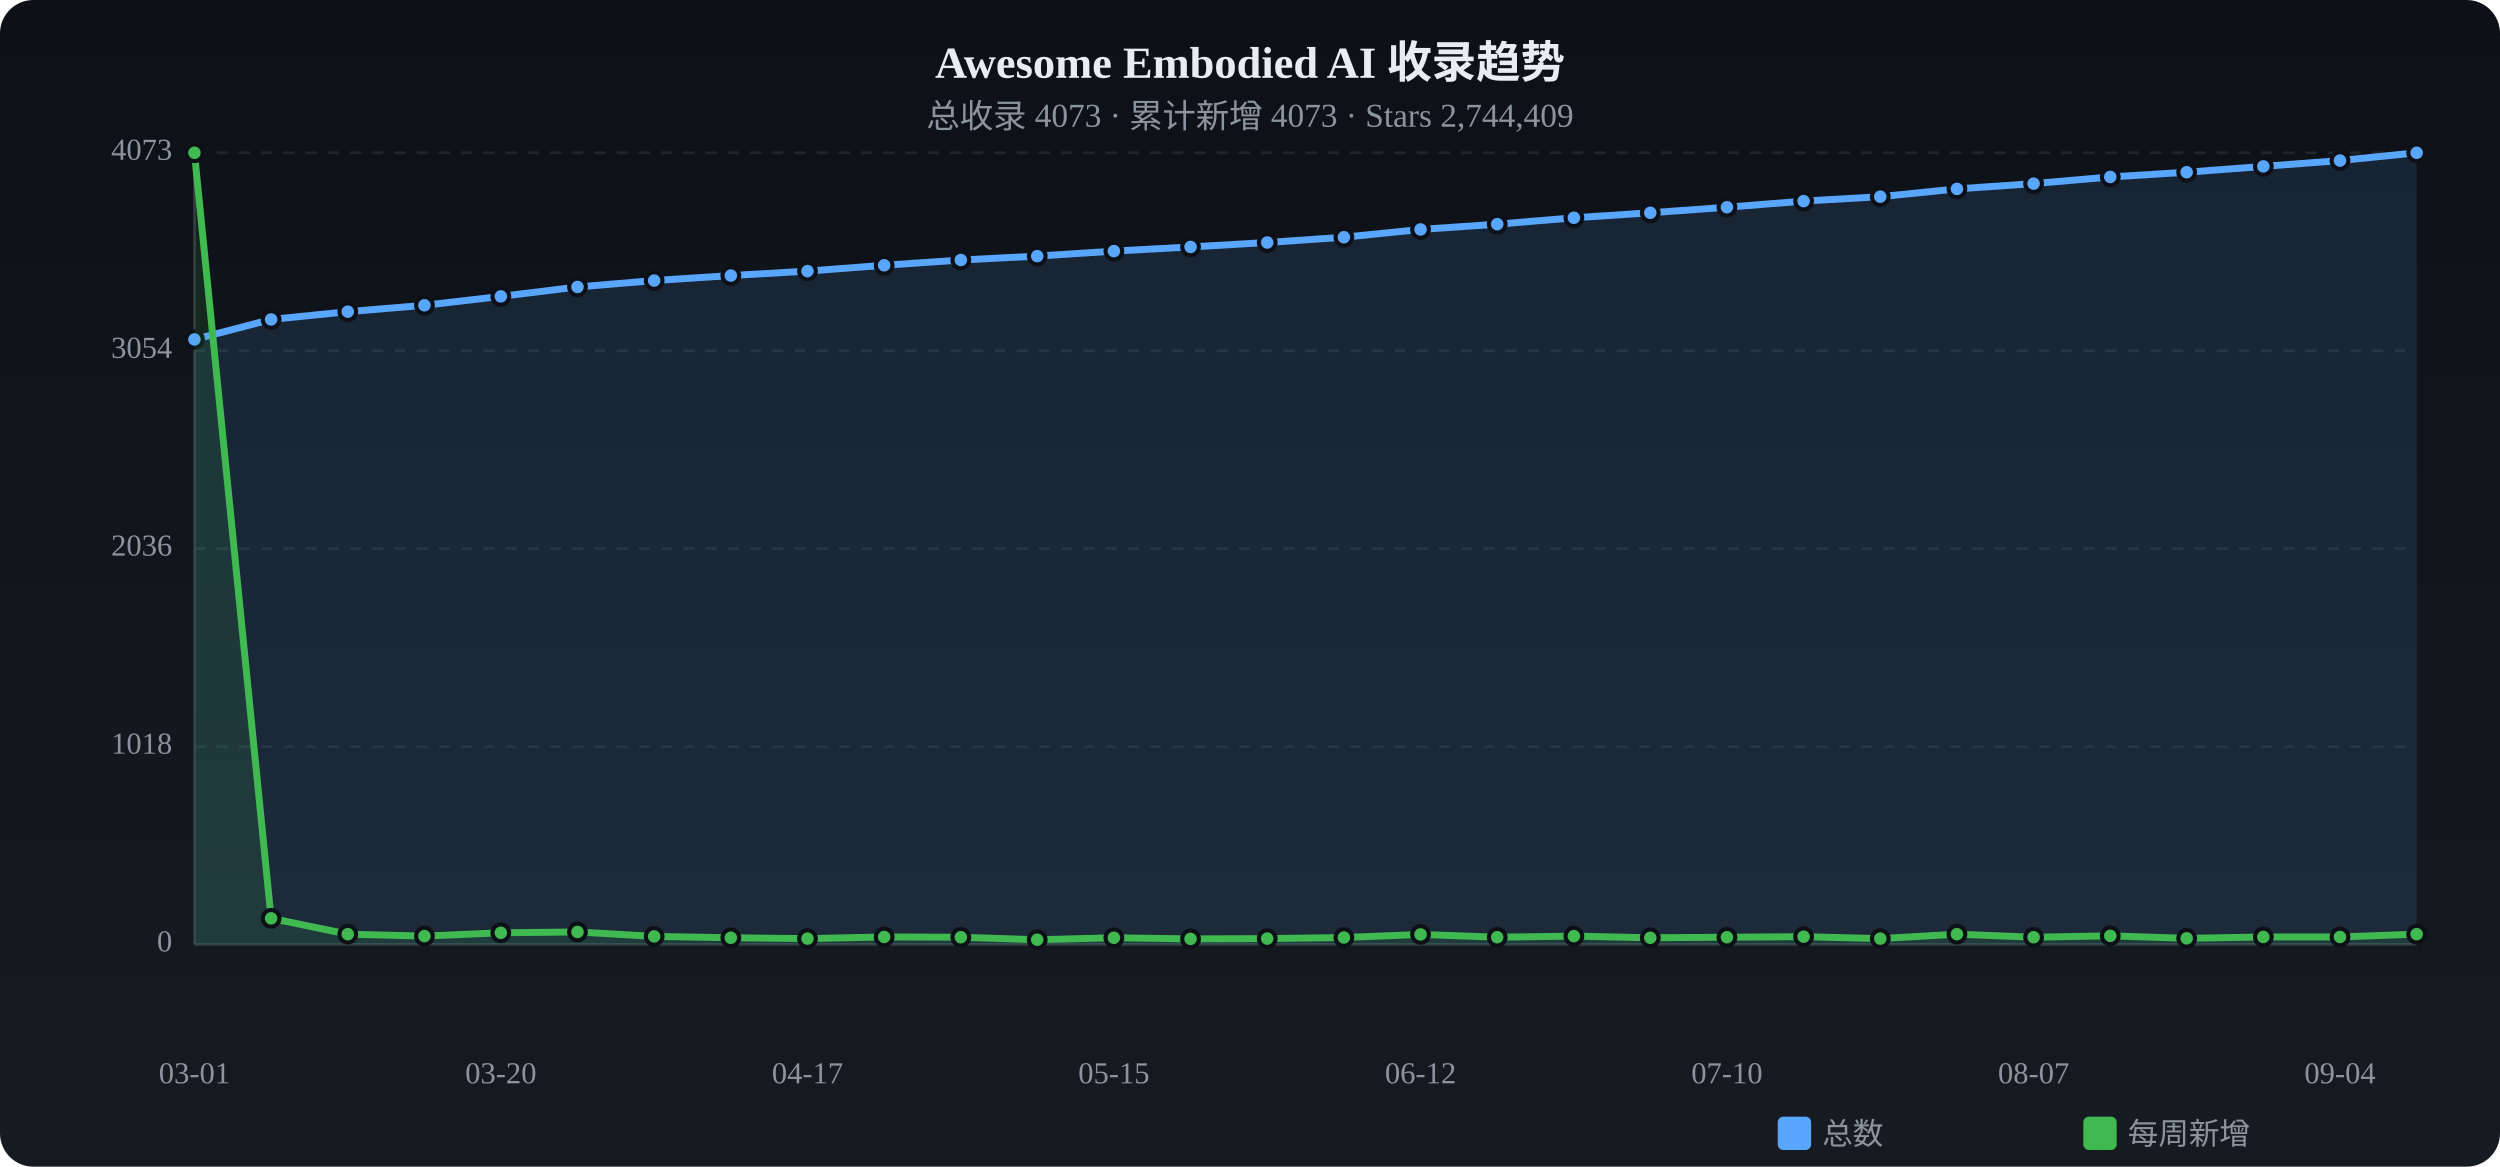
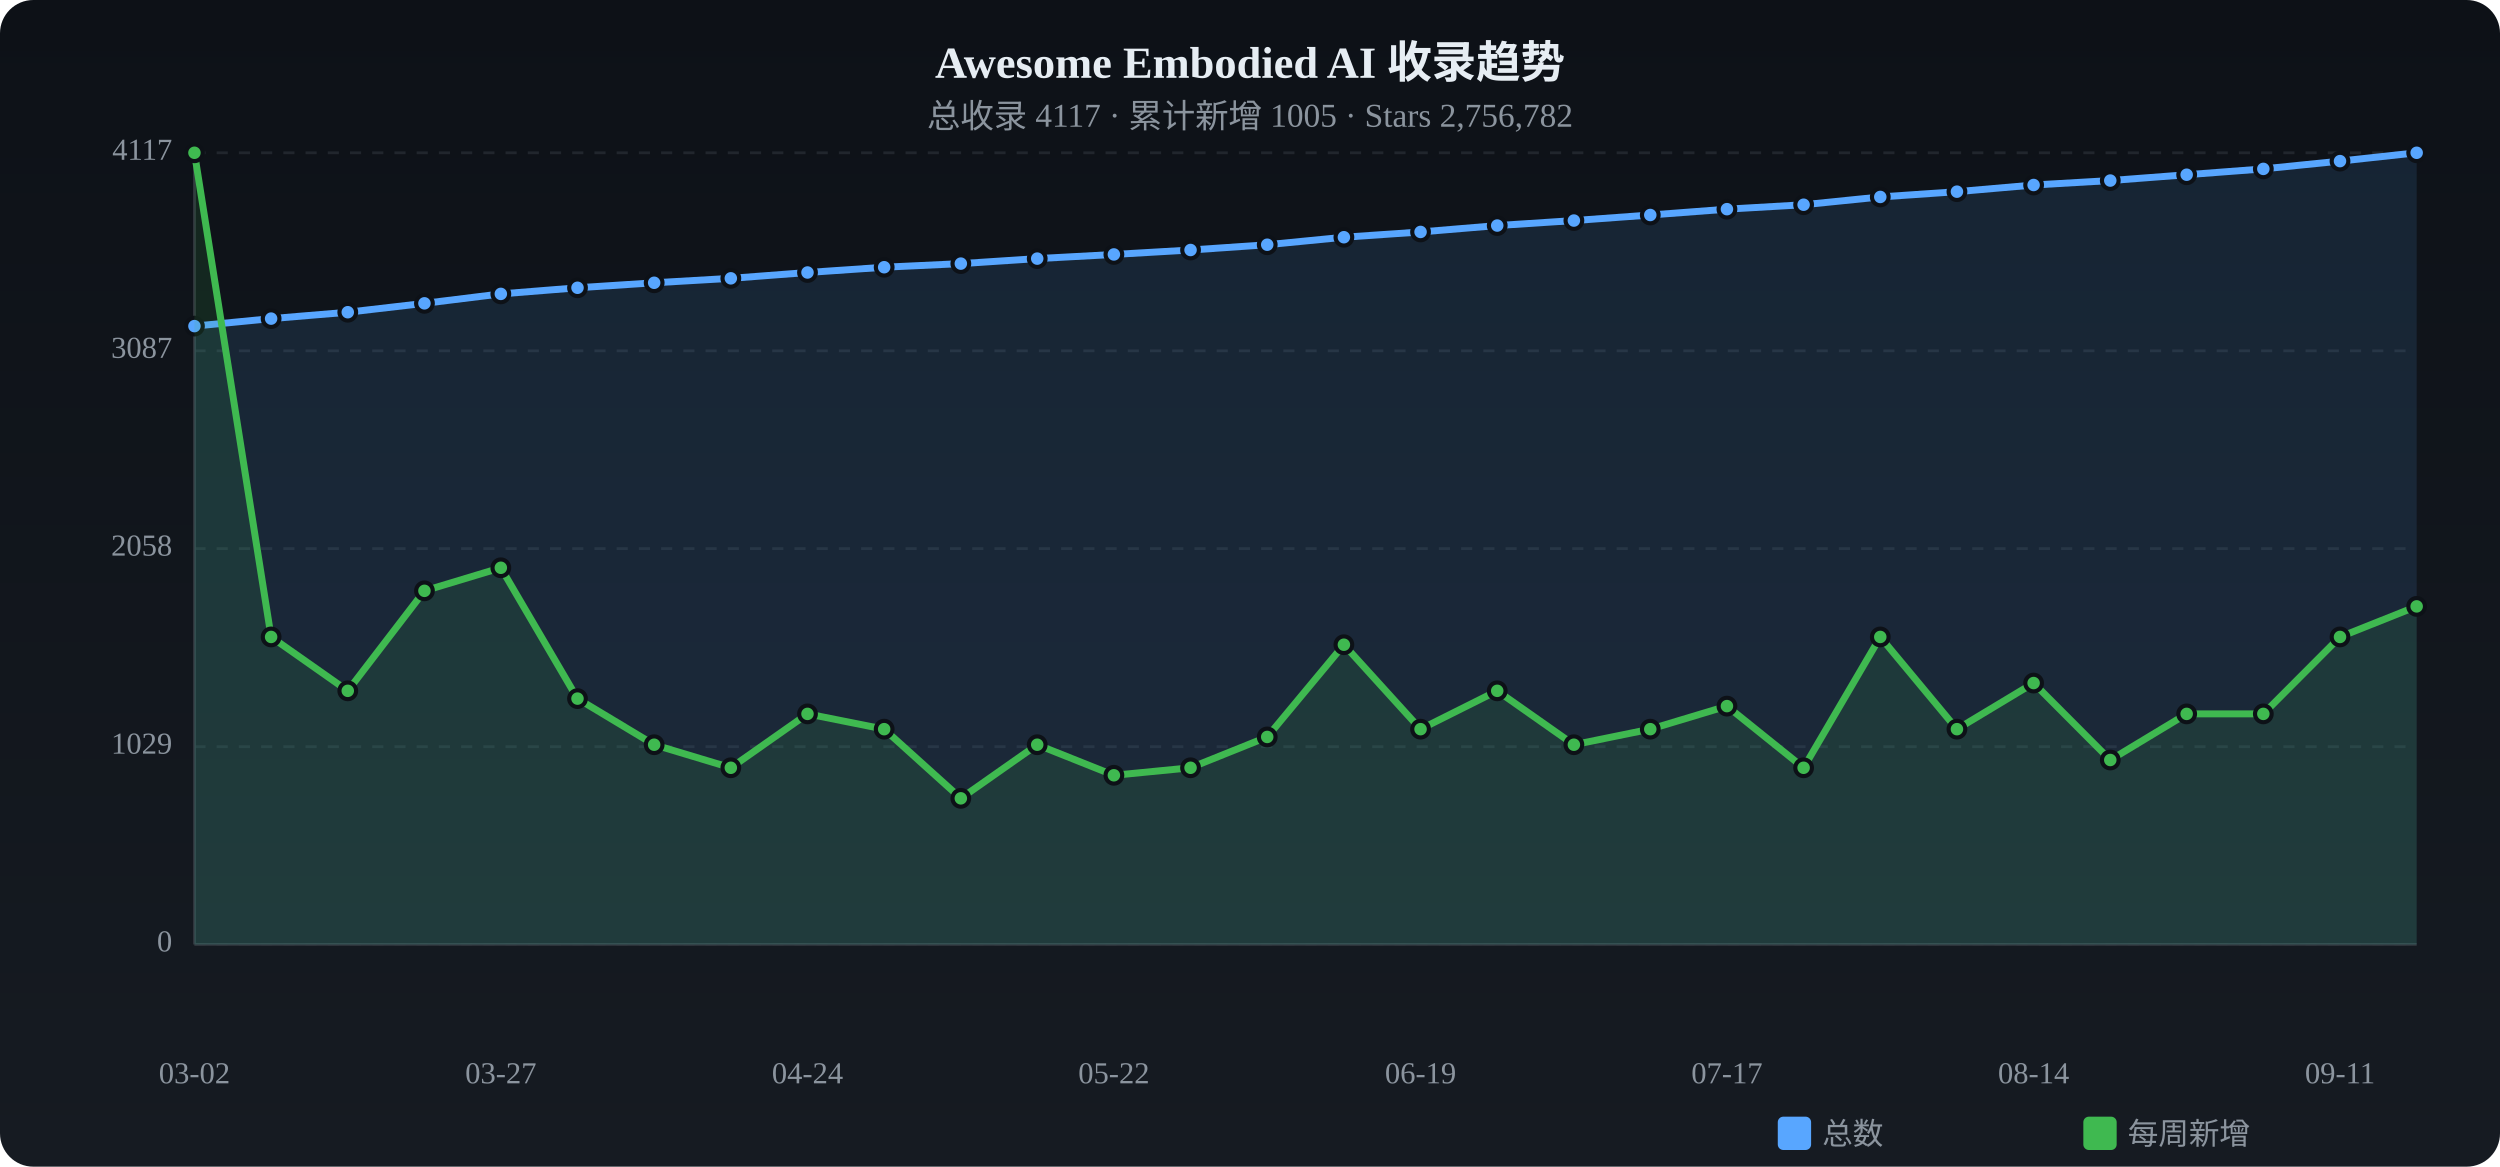
<svg xmlns="http://www.w3.org/2000/svg" viewBox="0 0 900 420" width="900" height="420">
  <defs>
    <linearGradient id="tbg" x1="0%" y1="0%" x2="0%" y2="100%">
      <stop offset="0%" stop-color="#0d1117" />
      <stop offset="100%" stop-color="#161b22" />
    </linearGradient>
  </defs>
  <rect width="900" height="420" rx="12" fill="url(#tbg)" />
  <text x="450.0" y="28" text-anchor="middle" fill="#e6edf3" font-size="16" font-weight="bold">Awesome Embodied AI 收录趋势</text>
-   <text x="450.0" y="46" text-anchor="middle" fill="#8b949e" font-size="12">总收录 4073 · 累计新增 4073 · Stars 2,744,409</text>
+   <text x="450.0" y="46" text-anchor="middle" fill="#8b949e" font-size="12">总收录 4117 · 累计新增 1005 · Stars 2,756,782</text>
  <text x="62" y="340.0" text-anchor="end" fill="#8b949e" font-size="11" dominant-baseline="middle">0</text>
  <line x1="70" y1="340.0" x2="870" y2="340.0" stroke="#21262d" stroke-dasharray="4 4" />
-   <text x="62" y="268.8" text-anchor="end" fill="#8b949e" font-size="11" dominant-baseline="middle">1018</text>
+   <text x="62" y="268.8" text-anchor="end" fill="#8b949e" font-size="11" dominant-baseline="middle">1029</text>
  <line x1="70" y1="268.8" x2="870" y2="268.8" stroke="#21262d" stroke-dasharray="4 4" />
-   <text x="62" y="197.5" text-anchor="end" fill="#8b949e" font-size="11" dominant-baseline="middle">2036</text>
+   <text x="62" y="197.5" text-anchor="end" fill="#8b949e" font-size="11" dominant-baseline="middle">2058</text>
  <line x1="70" y1="197.5" x2="870" y2="197.5" stroke="#21262d" stroke-dasharray="4 4" />
-   <text x="62" y="126.3" text-anchor="end" fill="#8b949e" font-size="11" dominant-baseline="middle">3054</text>
+   <text x="62" y="126.3" text-anchor="end" fill="#8b949e" font-size="11" dominant-baseline="middle">3087</text>
  <line x1="70" y1="126.3" x2="870" y2="126.3" stroke="#21262d" stroke-dasharray="4 4" />
-   <text x="62" y="55.0" text-anchor="end" fill="#8b949e" font-size="11" dominant-baseline="middle">4073</text>
+   <text x="62" y="55.0" text-anchor="end" fill="#8b949e" font-size="11" dominant-baseline="middle">4117</text>
  <line x1="70" y1="55.0" x2="870" y2="55.0" stroke="#21262d" stroke-dasharray="4 4" />
  <line x1="70" y1="55" x2="70" y2="340" stroke="#30363d" />
  <line x1="70" y1="340" x2="870" y2="340" stroke="#30363d" />
-   <path d="M70.0,122.2 L97.6,115.0 L125.2,112.2 L152.8,109.9 L180.3,106.7 L207.9,103.3 L235.5,101.0 L263.1,99.2 L290.7,97.6 L318.3,95.5 L345.9,93.6 L373.4,92.2 L401.0,90.4 L428.6,88.9 L456.2,87.3 L483.8,85.4 L511.4,82.6 L539.0,80.7 L566.6,78.4 L594.1,76.6 L621.7,74.6 L649.3,72.4 L676.9,70.8 L704.5,68.0 L732.1,66.1 L759.7,63.7 L787.2,62.0 L814.8,59.9 L842.4,57.8 L870.0,55.0 L870.0,340 L70.0,340 Z" fill="#58a6ff" opacity="0.12" />
-   <polyline points="70.0,122.2 97.6,115.0 125.2,112.2 152.8,109.9 180.3,106.7 207.9,103.3 235.5,101.0 263.1,99.2 290.7,97.6 318.3,95.5 345.9,93.6 373.4,92.2 401.0,90.4 428.6,88.9 456.2,87.3 483.8,85.4 511.4,82.6 539.0,80.7 566.6,78.4 594.1,76.6 621.7,74.6 649.3,72.4 676.9,70.8 704.5,68.0 732.1,66.1 759.7,63.7 787.2,62.0 814.8,59.9 842.4,57.8 870.0,55.0" fill="none" stroke="#58a6ff" stroke-width="2.5" stroke-linecap="round" stroke-linejoin="round" />
-   <circle cx="70.0" cy="122.2" r="3" fill="#58a6ff" stroke="#0d1117" stroke-width="1.5" />
-   <circle cx="97.6" cy="115.0" r="3" fill="#58a6ff" stroke="#0d1117" stroke-width="1.5" />
-   <circle cx="125.2" cy="112.2" r="3" fill="#58a6ff" stroke="#0d1117" stroke-width="1.5" />
-   <circle cx="152.8" cy="109.9" r="3" fill="#58a6ff" stroke="#0d1117" stroke-width="1.5" />
-   <circle cx="180.3" cy="106.7" r="3" fill="#58a6ff" stroke="#0d1117" stroke-width="1.5" />
-   <circle cx="207.9" cy="103.3" r="3" fill="#58a6ff" stroke="#0d1117" stroke-width="1.5" />
-   <circle cx="235.5" cy="101.0" r="3" fill="#58a6ff" stroke="#0d1117" stroke-width="1.5" />
-   <circle cx="263.1" cy="99.2" r="3" fill="#58a6ff" stroke="#0d1117" stroke-width="1.5" />
-   <circle cx="290.7" cy="97.6" r="3" fill="#58a6ff" stroke="#0d1117" stroke-width="1.5" />
-   <circle cx="318.3" cy="95.5" r="3" fill="#58a6ff" stroke="#0d1117" stroke-width="1.5" />
-   <circle cx="345.9" cy="93.6" r="3" fill="#58a6ff" stroke="#0d1117" stroke-width="1.5" />
-   <circle cx="373.4" cy="92.2" r="3" fill="#58a6ff" stroke="#0d1117" stroke-width="1.5" />
-   <circle cx="401.0" cy="90.4" r="3" fill="#58a6ff" stroke="#0d1117" stroke-width="1.5" />
-   <circle cx="428.6" cy="88.9" r="3" fill="#58a6ff" stroke="#0d1117" stroke-width="1.5" />
-   <circle cx="456.2" cy="87.3" r="3" fill="#58a6ff" stroke="#0d1117" stroke-width="1.5" />
+   <path d="M70.0,117.4 L97.6,114.7 L125.2,112.4 L152.8,109.2 L180.3,105.8 L207.9,103.6 L235.5,101.8 L263.1,100.2 L290.7,98.1 L318.3,96.2 L345.9,94.9 L373.4,93.1 L401.0,91.6 L428.6,90.0 L456.2,88.1 L483.8,85.4 L511.4,83.5 L539.0,81.2 L566.6,79.4 L594.1,77.4 L621.7,75.3 L649.3,73.7 L676.9,70.9 L704.5,69.0 L732.1,66.6 L759.7,65.0 L787.2,62.9 L814.8,60.8 L842.4,58.0 L870.0,55.0 L870.0,340 L70.0,340 Z" fill="#58a6ff" opacity="0.12" />
+   <polyline points="70.0,117.4 97.6,114.7 125.2,112.4 152.8,109.2 180.3,105.8 207.9,103.6 235.5,101.8 263.1,100.2 290.7,98.1 318.3,96.2 345.9,94.9 373.4,93.1 401.0,91.6 428.6,90.0 456.2,88.1 483.8,85.4 511.4,83.5 539.0,81.2 566.6,79.4 594.1,77.4 621.7,75.3 649.3,73.7 676.9,70.9 704.5,69.0 732.1,66.6 759.7,65.0 787.2,62.9 814.8,60.8 842.4,58.0 870.0,55.0" fill="none" stroke="#58a6ff" stroke-width="2.5" stroke-linecap="round" stroke-linejoin="round" />
+   <circle cx="70.0" cy="117.4" r="3" fill="#58a6ff" stroke="#0d1117" stroke-width="1.5" />
+   <circle cx="97.6" cy="114.7" r="3" fill="#58a6ff" stroke="#0d1117" stroke-width="1.5" />
+   <circle cx="125.2" cy="112.4" r="3" fill="#58a6ff" stroke="#0d1117" stroke-width="1.5" />
+   <circle cx="152.8" cy="109.2" r="3" fill="#58a6ff" stroke="#0d1117" stroke-width="1.5" />
+   <circle cx="180.3" cy="105.8" r="3" fill="#58a6ff" stroke="#0d1117" stroke-width="1.5" />
+   <circle cx="207.9" cy="103.6" r="3" fill="#58a6ff" stroke="#0d1117" stroke-width="1.5" />
+   <circle cx="235.5" cy="101.8" r="3" fill="#58a6ff" stroke="#0d1117" stroke-width="1.5" />
+   <circle cx="263.1" cy="100.2" r="3" fill="#58a6ff" stroke="#0d1117" stroke-width="1.5" />
+   <circle cx="290.7" cy="98.1" r="3" fill="#58a6ff" stroke="#0d1117" stroke-width="1.5" />
+   <circle cx="318.3" cy="96.2" r="3" fill="#58a6ff" stroke="#0d1117" stroke-width="1.5" />
+   <circle cx="345.9" cy="94.9" r="3" fill="#58a6ff" stroke="#0d1117" stroke-width="1.5" />
+   <circle cx="373.4" cy="93.1" r="3" fill="#58a6ff" stroke="#0d1117" stroke-width="1.5" />
+   <circle cx="401.0" cy="91.6" r="3" fill="#58a6ff" stroke="#0d1117" stroke-width="1.5" />
+   <circle cx="428.6" cy="90.0" r="3" fill="#58a6ff" stroke="#0d1117" stroke-width="1.5" />
+   <circle cx="456.2" cy="88.1" r="3" fill="#58a6ff" stroke="#0d1117" stroke-width="1.5" />
  <circle cx="483.8" cy="85.4" r="3" fill="#58a6ff" stroke="#0d1117" stroke-width="1.5" />
-   <circle cx="511.4" cy="82.6" r="3" fill="#58a6ff" stroke="#0d1117" stroke-width="1.5" />
-   <circle cx="539.0" cy="80.7" r="3" fill="#58a6ff" stroke="#0d1117" stroke-width="1.5" />
-   <circle cx="566.6" cy="78.4" r="3" fill="#58a6ff" stroke="#0d1117" stroke-width="1.5" />
-   <circle cx="594.1" cy="76.6" r="3" fill="#58a6ff" stroke="#0d1117" stroke-width="1.5" />
-   <circle cx="621.7" cy="74.6" r="3" fill="#58a6ff" stroke="#0d1117" stroke-width="1.5" />
-   <circle cx="649.3" cy="72.4" r="3" fill="#58a6ff" stroke="#0d1117" stroke-width="1.5" />
-   <circle cx="676.9" cy="70.8" r="3" fill="#58a6ff" stroke="#0d1117" stroke-width="1.5" />
-   <circle cx="704.5" cy="68.0" r="3" fill="#58a6ff" stroke="#0d1117" stroke-width="1.5" />
-   <circle cx="732.1" cy="66.1" r="3" fill="#58a6ff" stroke="#0d1117" stroke-width="1.5" />
-   <circle cx="759.7" cy="63.7" r="3" fill="#58a6ff" stroke="#0d1117" stroke-width="1.5" />
-   <circle cx="787.2" cy="62.0" r="3" fill="#58a6ff" stroke="#0d1117" stroke-width="1.5" />
-   <circle cx="814.8" cy="59.9" r="3" fill="#58a6ff" stroke="#0d1117" stroke-width="1.5" />
-   <circle cx="842.4" cy="57.8" r="3" fill="#58a6ff" stroke="#0d1117" stroke-width="1.5" />
+   <circle cx="511.4" cy="83.5" r="3" fill="#58a6ff" stroke="#0d1117" stroke-width="1.5" />
+   <circle cx="539.0" cy="81.2" r="3" fill="#58a6ff" stroke="#0d1117" stroke-width="1.5" />
+   <circle cx="566.6" cy="79.4" r="3" fill="#58a6ff" stroke="#0d1117" stroke-width="1.5" />
+   <circle cx="594.1" cy="77.4" r="3" fill="#58a6ff" stroke="#0d1117" stroke-width="1.5" />
+   <circle cx="621.7" cy="75.3" r="3" fill="#58a6ff" stroke="#0d1117" stroke-width="1.5" />
+   <circle cx="649.3" cy="73.7" r="3" fill="#58a6ff" stroke="#0d1117" stroke-width="1.5" />
+   <circle cx="676.9" cy="70.9" r="3" fill="#58a6ff" stroke="#0d1117" stroke-width="1.5" />
+   <circle cx="704.5" cy="69.0" r="3" fill="#58a6ff" stroke="#0d1117" stroke-width="1.5" />
+   <circle cx="732.1" cy="66.6" r="3" fill="#58a6ff" stroke="#0d1117" stroke-width="1.5" />
+   <circle cx="759.7" cy="65.0" r="3" fill="#58a6ff" stroke="#0d1117" stroke-width="1.5" />
+   <circle cx="787.2" cy="62.9" r="3" fill="#58a6ff" stroke="#0d1117" stroke-width="1.5" />
+   <circle cx="814.8" cy="60.8" r="3" fill="#58a6ff" stroke="#0d1117" stroke-width="1.5" />
+   <circle cx="842.4" cy="58.0" r="3" fill="#58a6ff" stroke="#0d1117" stroke-width="1.5" />
  <circle cx="870.0" cy="55.0" r="3" fill="#58a6ff" stroke="#0d1117" stroke-width="1.5" />
-   <path d="M70.0,55.0 L97.6,330.6 L125.2,336.3 L152.8,337.0 L180.3,335.8 L207.9,335.5 L235.5,337.1 L263.1,337.6 L290.7,337.9 L318.3,337.3 L345.9,337.4 L373.4,338.3 L401.0,337.6 L428.6,338.0 L456.2,337.9 L483.8,337.5 L511.4,336.4 L539.0,337.4 L566.6,337.0 L594.1,337.6 L621.7,337.4 L649.3,337.2 L676.9,337.9 L704.5,336.3 L732.1,337.4 L759.7,336.9 L787.2,337.8 L814.8,337.3 L842.4,337.3 L870.0,336.3 L870.0,340 L70.0,340 Z" fill="#3fb950" opacity="0.12" />
-   <polyline points="70.0,55.0 97.6,330.6 125.2,336.3 152.8,337.0 180.3,335.8 207.9,335.5 235.5,337.1 263.1,337.6 290.7,337.9 318.3,337.3 345.9,337.4 373.4,338.3 401.0,337.6 428.6,338.0 456.2,337.9 483.8,337.5 511.4,336.4 539.0,337.4 566.6,337.0 594.1,337.6 621.7,337.4 649.3,337.2 676.9,337.9 704.5,336.3 732.1,337.4 759.7,336.9 787.2,337.8 814.8,337.3 842.4,337.3 870.0,336.3" fill="none" stroke="#3fb950" stroke-width="2.5" stroke-linecap="round" stroke-linejoin="round" />
+   <path d="M70.0,55.0 L97.6,229.3 L125.2,248.7 L152.8,212.7 L180.3,204.4 L207.9,251.5 L235.5,268.1 L263.1,276.4 L290.7,257.0 L318.3,262.5 L345.9,287.4 L373.4,268.1 L401.0,279.1 L428.6,276.4 L456.2,265.3 L483.8,232.1 L511.4,262.5 L539.0,248.7 L566.6,268.1 L594.1,262.5 L621.7,254.2 L649.3,276.4 L676.9,229.3 L704.5,262.5 L732.1,245.9 L759.7,273.6 L787.2,257.0 L814.8,257.0 L842.4,229.3 L870.0,218.3 L870.0,340 L70.0,340 Z" fill="#3fb950" opacity="0.12" />
+   <polyline points="70.0,55.0 97.6,229.3 125.2,248.7 152.8,212.7 180.3,204.4 207.9,251.5 235.5,268.1 263.1,276.4 290.7,257.0 318.3,262.5 345.9,287.4 373.4,268.1 401.0,279.1 428.6,276.4 456.2,265.3 483.8,232.1 511.4,262.5 539.0,248.7 566.6,268.1 594.1,262.5 621.7,254.2 649.3,276.4 676.9,229.3 704.5,262.5 732.1,245.9 759.7,273.6 787.2,257.0 814.8,257.0 842.4,229.3 870.0,218.3" fill="none" stroke="#3fb950" stroke-width="2.5" stroke-linecap="round" stroke-linejoin="round" />
  <circle cx="70.0" cy="55.0" r="3" fill="#3fb950" stroke="#0d1117" stroke-width="1.5" />
-   <circle cx="97.6" cy="330.6" r="3" fill="#3fb950" stroke="#0d1117" stroke-width="1.5" />
-   <circle cx="125.2" cy="336.3" r="3" fill="#3fb950" stroke="#0d1117" stroke-width="1.5" />
-   <circle cx="152.8" cy="337.0" r="3" fill="#3fb950" stroke="#0d1117" stroke-width="1.5" />
-   <circle cx="180.3" cy="335.8" r="3" fill="#3fb950" stroke="#0d1117" stroke-width="1.5" />
-   <circle cx="207.9" cy="335.5" r="3" fill="#3fb950" stroke="#0d1117" stroke-width="1.5" />
-   <circle cx="235.5" cy="337.1" r="3" fill="#3fb950" stroke="#0d1117" stroke-width="1.5" />
-   <circle cx="263.1" cy="337.6" r="3" fill="#3fb950" stroke="#0d1117" stroke-width="1.5" />
-   <circle cx="290.7" cy="337.9" r="3" fill="#3fb950" stroke="#0d1117" stroke-width="1.5" />
-   <circle cx="318.3" cy="337.3" r="3" fill="#3fb950" stroke="#0d1117" stroke-width="1.5" />
-   <circle cx="345.9" cy="337.4" r="3" fill="#3fb950" stroke="#0d1117" stroke-width="1.5" />
-   <circle cx="373.4" cy="338.3" r="3" fill="#3fb950" stroke="#0d1117" stroke-width="1.5" />
-   <circle cx="401.0" cy="337.6" r="3" fill="#3fb950" stroke="#0d1117" stroke-width="1.5" />
-   <circle cx="428.6" cy="338.0" r="3" fill="#3fb950" stroke="#0d1117" stroke-width="1.5" />
-   <circle cx="456.2" cy="337.9" r="3" fill="#3fb950" stroke="#0d1117" stroke-width="1.5" />
-   <circle cx="483.8" cy="337.5" r="3" fill="#3fb950" stroke="#0d1117" stroke-width="1.5" />
-   <circle cx="511.4" cy="336.4" r="3" fill="#3fb950" stroke="#0d1117" stroke-width="1.5" />
-   <circle cx="539.0" cy="337.4" r="3" fill="#3fb950" stroke="#0d1117" stroke-width="1.5" />
-   <circle cx="566.6" cy="337.0" r="3" fill="#3fb950" stroke="#0d1117" stroke-width="1.5" />
-   <circle cx="594.1" cy="337.6" r="3" fill="#3fb950" stroke="#0d1117" stroke-width="1.5" />
-   <circle cx="621.7" cy="337.4" r="3" fill="#3fb950" stroke="#0d1117" stroke-width="1.5" />
-   <circle cx="649.3" cy="337.2" r="3" fill="#3fb950" stroke="#0d1117" stroke-width="1.5" />
-   <circle cx="676.9" cy="337.9" r="3" fill="#3fb950" stroke="#0d1117" stroke-width="1.5" />
-   <circle cx="704.5" cy="336.3" r="3" fill="#3fb950" stroke="#0d1117" stroke-width="1.5" />
-   <circle cx="732.1" cy="337.4" r="3" fill="#3fb950" stroke="#0d1117" stroke-width="1.5" />
-   <circle cx="759.7" cy="336.9" r="3" fill="#3fb950" stroke="#0d1117" stroke-width="1.5" />
-   <circle cx="787.2" cy="337.8" r="3" fill="#3fb950" stroke="#0d1117" stroke-width="1.5" />
-   <circle cx="814.8" cy="337.3" r="3" fill="#3fb950" stroke="#0d1117" stroke-width="1.5" />
-   <circle cx="842.4" cy="337.3" r="3" fill="#3fb950" stroke="#0d1117" stroke-width="1.5" />
-   <circle cx="870.0" cy="336.3" r="3" fill="#3fb950" stroke="#0d1117" stroke-width="1.5" />
-   <text x="70.0" y="390" text-anchor="middle" fill="#8b949e" font-size="11">03-01</text>
-   <text x="180.3" y="390" text-anchor="middle" fill="#8b949e" font-size="11">03-20</text>
-   <text x="290.7" y="390" text-anchor="middle" fill="#8b949e" font-size="11">04-17</text>
-   <text x="401.0" y="390" text-anchor="middle" fill="#8b949e" font-size="11">05-15</text>
-   <text x="511.4" y="390" text-anchor="middle" fill="#8b949e" font-size="11">06-12</text>
-   <text x="621.7" y="390" text-anchor="middle" fill="#8b949e" font-size="11">07-10</text>
-   <text x="732.1" y="390" text-anchor="middle" fill="#8b949e" font-size="11">08-07</text>
-   <text x="842.4" y="390" text-anchor="middle" fill="#8b949e" font-size="11">09-04</text>
+   <circle cx="97.6" cy="229.3" r="3" fill="#3fb950" stroke="#0d1117" stroke-width="1.5" />
+   <circle cx="125.2" cy="248.7" r="3" fill="#3fb950" stroke="#0d1117" stroke-width="1.5" />
+   <circle cx="152.8" cy="212.7" r="3" fill="#3fb950" stroke="#0d1117" stroke-width="1.5" />
+   <circle cx="180.3" cy="204.4" r="3" fill="#3fb950" stroke="#0d1117" stroke-width="1.5" />
+   <circle cx="207.9" cy="251.5" r="3" fill="#3fb950" stroke="#0d1117" stroke-width="1.5" />
+   <circle cx="235.5" cy="268.1" r="3" fill="#3fb950" stroke="#0d1117" stroke-width="1.5" />
+   <circle cx="263.1" cy="276.4" r="3" fill="#3fb950" stroke="#0d1117" stroke-width="1.5" />
+   <circle cx="290.7" cy="257.0" r="3" fill="#3fb950" stroke="#0d1117" stroke-width="1.5" />
+   <circle cx="318.3" cy="262.5" r="3" fill="#3fb950" stroke="#0d1117" stroke-width="1.5" />
+   <circle cx="345.9" cy="287.4" r="3" fill="#3fb950" stroke="#0d1117" stroke-width="1.5" />
+   <circle cx="373.4" cy="268.1" r="3" fill="#3fb950" stroke="#0d1117" stroke-width="1.5" />
+   <circle cx="401.0" cy="279.1" r="3" fill="#3fb950" stroke="#0d1117" stroke-width="1.5" />
+   <circle cx="428.6" cy="276.4" r="3" fill="#3fb950" stroke="#0d1117" stroke-width="1.5" />
+   <circle cx="456.2" cy="265.3" r="3" fill="#3fb950" stroke="#0d1117" stroke-width="1.5" />
+   <circle cx="483.8" cy="232.1" r="3" fill="#3fb950" stroke="#0d1117" stroke-width="1.5" />
+   <circle cx="511.4" cy="262.5" r="3" fill="#3fb950" stroke="#0d1117" stroke-width="1.5" />
+   <circle cx="539.0" cy="248.7" r="3" fill="#3fb950" stroke="#0d1117" stroke-width="1.5" />
+   <circle cx="566.6" cy="268.1" r="3" fill="#3fb950" stroke="#0d1117" stroke-width="1.5" />
+   <circle cx="594.1" cy="262.5" r="3" fill="#3fb950" stroke="#0d1117" stroke-width="1.5" />
+   <circle cx="621.7" cy="254.2" r="3" fill="#3fb950" stroke="#0d1117" stroke-width="1.5" />
+   <circle cx="649.3" cy="276.4" r="3" fill="#3fb950" stroke="#0d1117" stroke-width="1.5" />
+   <circle cx="676.9" cy="229.3" r="3" fill="#3fb950" stroke="#0d1117" stroke-width="1.5" />
+   <circle cx="704.5" cy="262.5" r="3" fill="#3fb950" stroke="#0d1117" stroke-width="1.5" />
+   <circle cx="732.1" cy="245.9" r="3" fill="#3fb950" stroke="#0d1117" stroke-width="1.5" />
+   <circle cx="759.7" cy="273.6" r="3" fill="#3fb950" stroke="#0d1117" stroke-width="1.5" />
+   <circle cx="787.2" cy="257.0" r="3" fill="#3fb950" stroke="#0d1117" stroke-width="1.5" />
+   <circle cx="814.8" cy="257.0" r="3" fill="#3fb950" stroke="#0d1117" stroke-width="1.5" />
+   <circle cx="842.4" cy="229.3" r="3" fill="#3fb950" stroke="#0d1117" stroke-width="1.5" />
+   <circle cx="870.0" cy="218.3" r="3" fill="#3fb950" stroke="#0d1117" stroke-width="1.5" />
+   <text x="70.0" y="390" text-anchor="middle" fill="#8b949e" font-size="11">03-02</text>
+   <text x="180.3" y="390" text-anchor="middle" fill="#8b949e" font-size="11">03-27</text>
+   <text x="290.7" y="390" text-anchor="middle" fill="#8b949e" font-size="11">04-24</text>
+   <text x="401.0" y="390" text-anchor="middle" fill="#8b949e" font-size="11">05-22</text>
+   <text x="511.4" y="390" text-anchor="middle" fill="#8b949e" font-size="11">06-19</text>
+   <text x="621.7" y="390" text-anchor="middle" fill="#8b949e" font-size="11">07-17</text>
+   <text x="732.1" y="390" text-anchor="middle" fill="#8b949e" font-size="11">08-14</text>
+   <text x="842.4" y="390" text-anchor="middle" fill="#8b949e" font-size="11">09-11</text>
  <rect x="640" y="402" width="12" height="12" rx="2" fill="#58a6ff" />
  <text x="656" y="412" fill="#8b949e" font-size="11">总数</text>
  <rect x="750" y="402" width="12" height="12" rx="2" fill="#3fb950" />
  <text x="766" y="412" fill="#8b949e" font-size="11">每周新增</text>
</svg>
